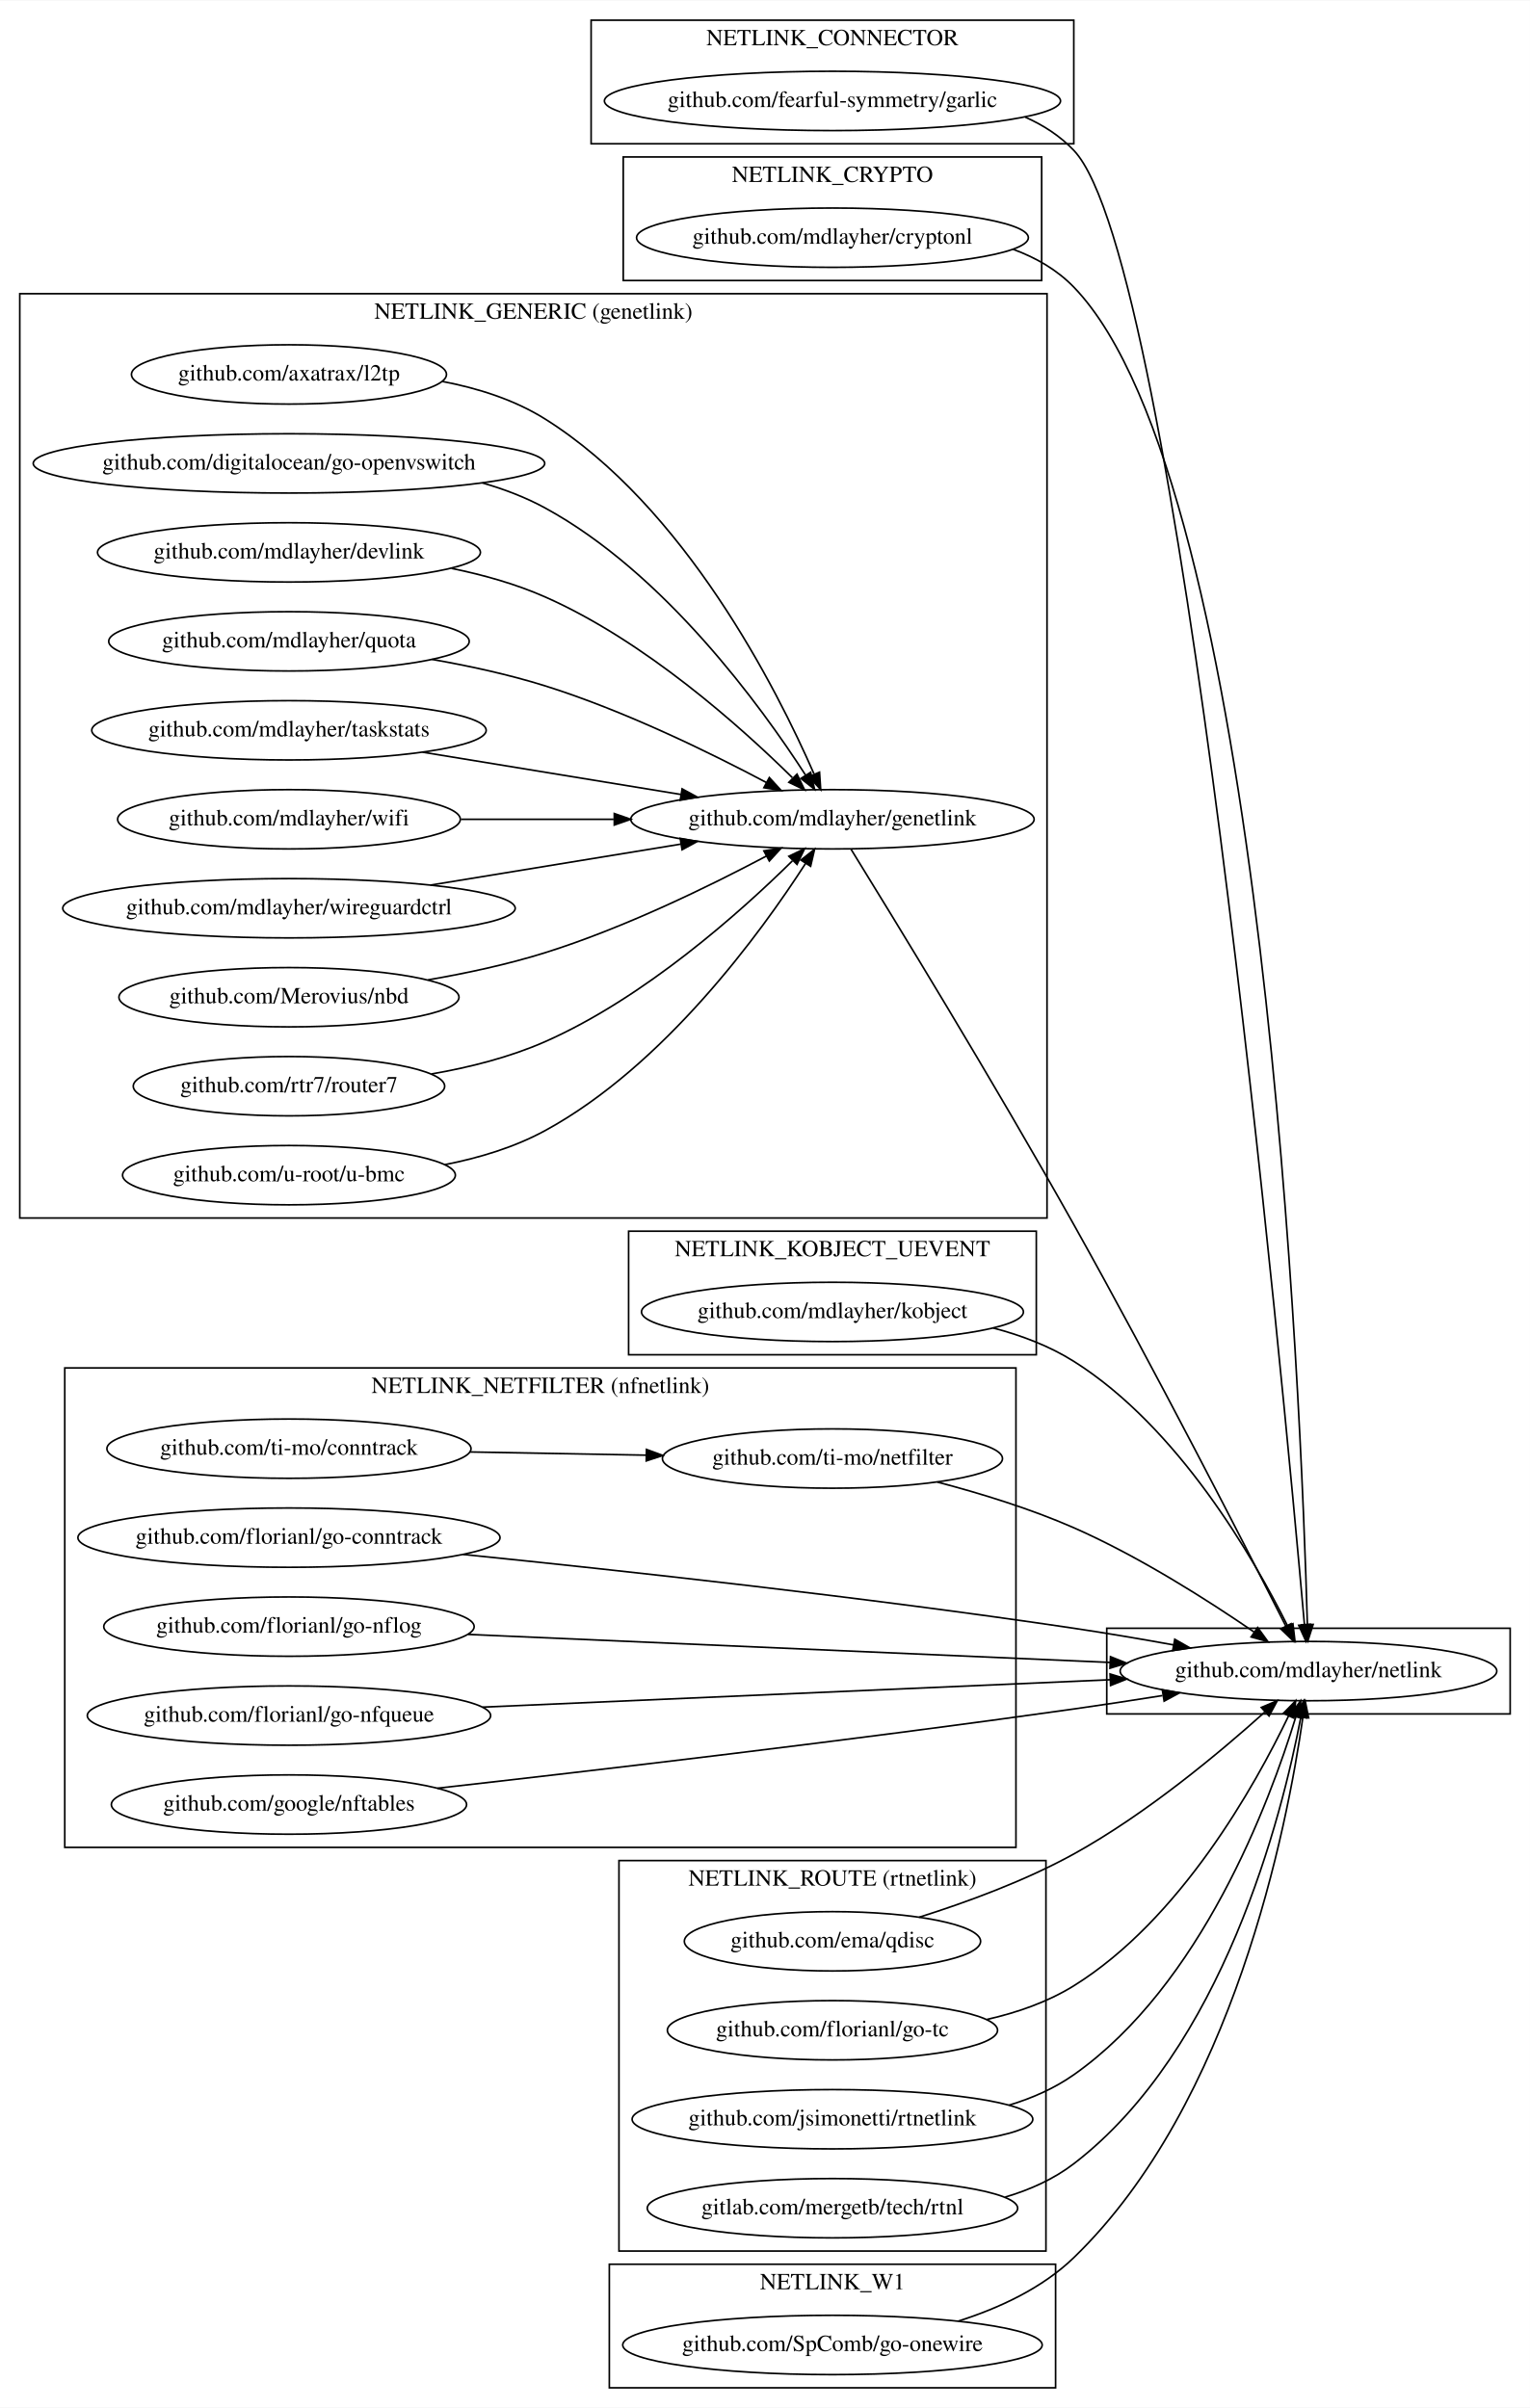
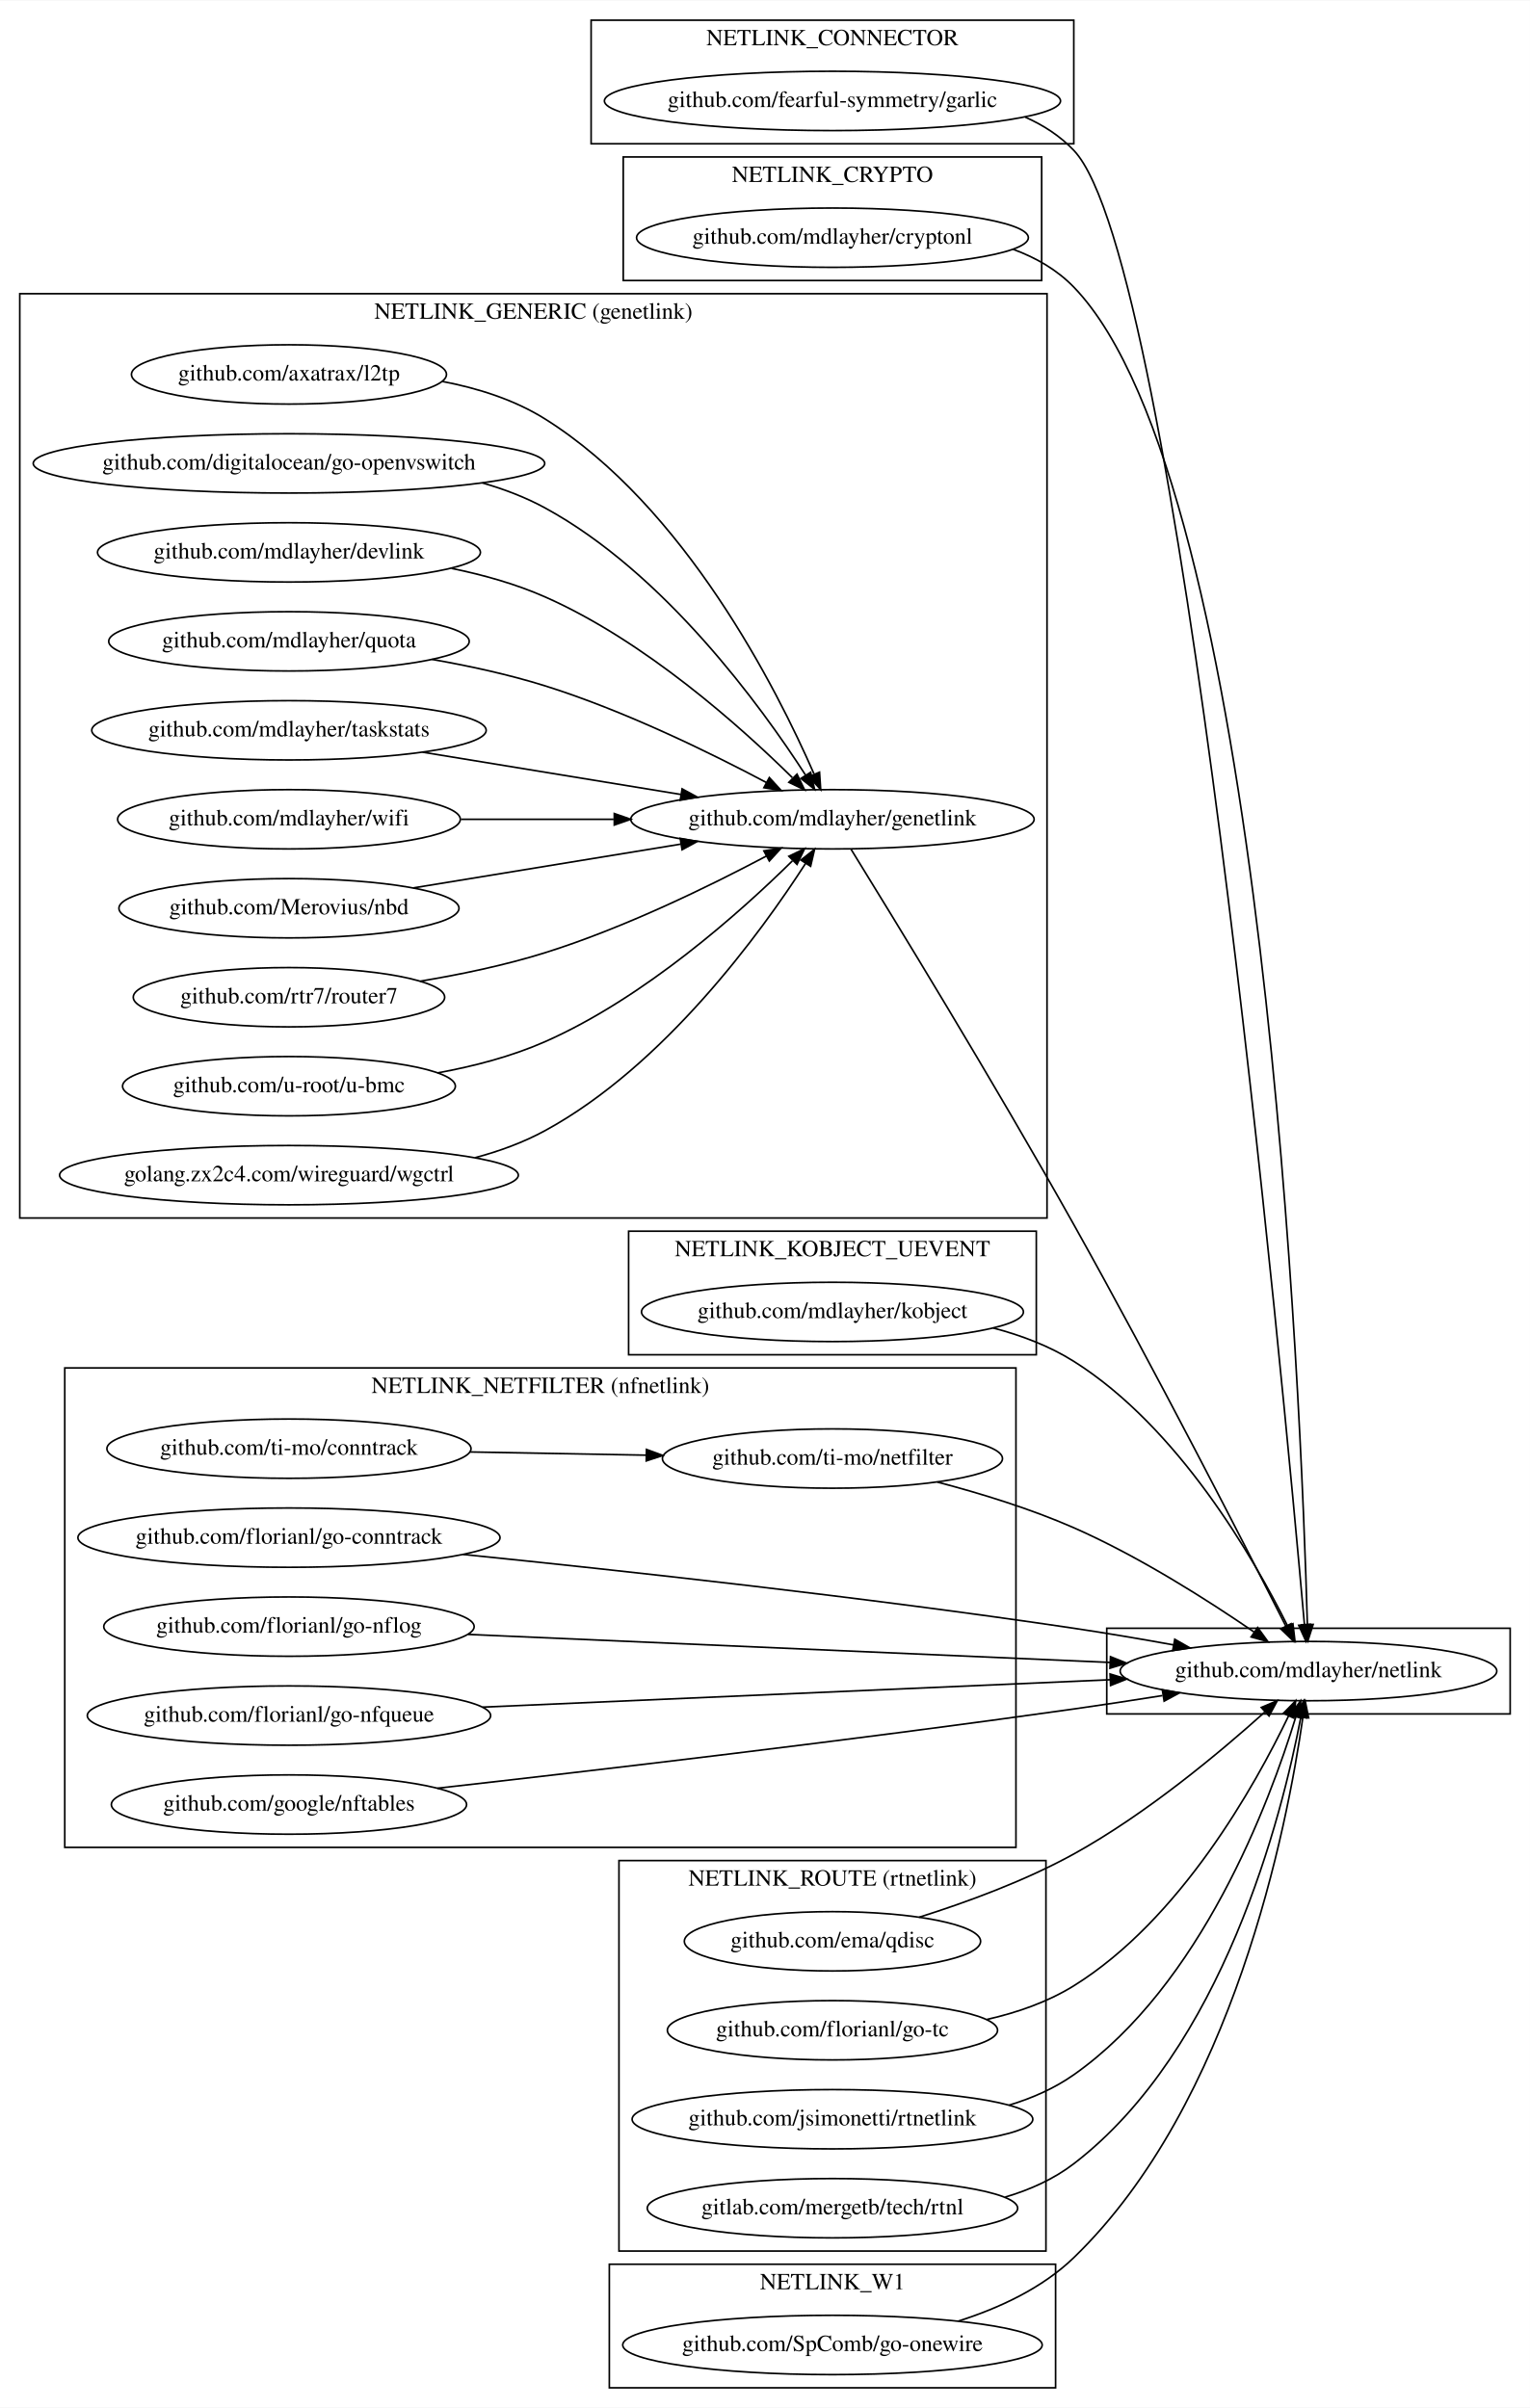
<svg xmlns="http://www.w3.org/2000/svg" xmlns:xlink="http://www.w3.org/1999/xlink" width="928pt" height="1461pt" viewBox="0.00 0.00 928.33 1461.00">
  <g id="graph0" class="graph" transform="scale(1 1) rotate(0) translate(4 1457)">
    <polygon fill="#ffffff" stroke="transparent" points="-4,4 -4,-1457 924.328,-1457 924.328,4 -4,4" />
    <g id="clust1" class="cluster">
      <polygon fill="none" stroke="#000000" points="667.548,-417 667.548,-469 912.328,-469 912.328,-417 667.548,-417" />
    </g>
    <g id="clust2" class="cluster">
      <polygon fill="none" stroke="#000000" points="354.672,-1370 354.672,-1445 647.548,-1445 647.548,-1370 354.672,-1370" />
      <text text-anchor="middle" x="501.11" y="-1429.8" font-family="Times,serif" font-size="14.00" fill="#000000">NETLINK_CONNECTOR</text>
    </g>
    <g id="clust4" class="cluster">
      <polygon fill="none" stroke="#000000" points="374.171,-1287 374.171,-1362 628.05,-1362 628.05,-1287 374.171,-1287" />
      <text text-anchor="middle" x="501.11" y="-1346.8" font-family="Times,serif" font-size="14.00" fill="#000000">NETLINK_CRYPTO</text>
    </g>
    <g id="clust6" class="cluster">
      <polygon fill="none" stroke="#000000" points="8,-718 8,-1279 631.299,-1279 631.299,-718 8,-718" />
      <text text-anchor="middle" x="319.65" y="-1263.8" font-family="Times,serif" font-size="14.00" fill="#000000">NETLINK_GENERIC (genetlink)</text>
    </g>
    <g id="clust8" class="cluster">
      <polygon fill="none" stroke="#000000" points="377.42,-635 377.42,-710 624.8,-710 624.8,-635 377.42,-635" />
      <text text-anchor="middle" x="501.11" y="-694.8" font-family="Times,serif" font-size="14.00" fill="#000000">NETLINK_KOBJECT_UEVENT</text>
    </g>
    <g id="clust10" class="cluster">
      <polygon fill="none" stroke="#000000" points="35.298,-336 35.298,-627 612.451,-627 612.451,-336 35.298,-336" />
      <text text-anchor="middle" x="323.874" y="-611.8" font-family="Times,serif" font-size="14.00" fill="#000000">NETLINK_NETFILTER (nfnetlink)</text>
    </g>
    <g id="clust13" class="cluster">
      <polygon fill="none" stroke="#000000" points="371.571,-91 371.571,-328 630.649,-328 630.649,-91 371.571,-91" />
      <text text-anchor="middle" x="501.11" y="-312.8" font-family="Times,serif" font-size="14.00" fill="#000000">NETLINK_ROUTE (rtnetlink)</text>
    </g>
    <g id="clust15" class="cluster">
      <polygon fill="none" stroke="#000000" points="365.721,-8 365.721,-83 636.499,-83 636.499,-8 365.721,-8" />
      <text text-anchor="middle" x="501.11" y="-67.8" font-family="Times,serif" font-size="14.00" fill="#000000">NETLINK_W1</text>
    </g>
    <g id="node1" class="node">
      <g id="a_node1">
        <a xlink:href="https://github.com/mdlayher/netlink" xlink:title="github.com/mdlayher/netlink">
          <ellipse fill="none" stroke="#000000" cx="789.938" cy="-443" rx="114.28" ry="18" />
          <text text-anchor="middle" x="789.938" y="-439.3" font-family="Times,serif" font-size="14.00" fill="#000000">github.com/mdlayher/netlink</text>
        </a>
      </g>
    </g>
    <g id="node2" class="node">
      <g id="a_node2">
        <a xlink:href="https://github.com/fearful-symmetry/garlic" xlink:title="github.com/fearful-symmetry/garlic">
          <ellipse fill="none" stroke="#000000" cx="501.11" cy="-1396" rx="138.375" ry="18" />
          <text text-anchor="middle" x="501.11" y="-1392.3" font-family="Times,serif" font-size="14.00" fill="#000000">github.com/fearful-symmetry/garlic</text>
        </a>
      </g>
    </g>
    <g id="edge1" class="edge">
      <path fill="none" stroke="#000000" d="M618.09,-1386.168C629.097,-1381.294 639.227,-1374.739 647.548,-1366 711.289,-1299.056 774.458,-618.966 787.495,-471.224" />
      <polygon fill="#000000" stroke="#000000" points="790.991,-471.418 788.379,-461.15 784.018,-470.806 790.991,-471.418" />
    </g>
    <g id="node3" class="node">
      <g id="a_node3">
        <a xlink:href="https://github.com/mdlayher/cryptonl" xlink:title="github.com/mdlayher/cryptonl">
          <ellipse fill="none" stroke="#000000" cx="501.11" cy="-1313" rx="118.879" ry="18" />
          <text text-anchor="middle" x="501.11" y="-1309.3" font-family="Times,serif" font-size="14.00" fill="#000000">github.com/mdlayher/cryptonl</text>
        </a>
      </g>
    </g>
    <g id="edge2" class="edge">
      <path fill="none" stroke="#000000" d="M610.733,-1305.948C624.534,-1300.894 637.359,-1293.543 647.548,-1283 763.273,-1163.253 785.581,-604.297 789.275,-471.404" />
      <polygon fill="#000000" stroke="#000000" points="792.779,-471.315 789.544,-461.226 785.781,-471.129 792.779,-471.315" />
    </g>
    <g id="node4" class="node">
      <g id="a_node4">
        <a xlink:href="https://github.com/mdlayher/genetlink" xlink:title="github.com/mdlayher/genetlink">
          <ellipse fill="none" stroke="#000000" cx="501.11" cy="-960" rx="122.379" ry="18" />
          <text text-anchor="middle" x="501.11" y="-956.3" font-family="Times,serif" font-size="14.00" fill="#000000">github.com/mdlayher/genetlink</text>
        </a>
      </g>
    </g>
    <g id="edge3" class="edge">
      <path fill="none" stroke="#000000" d="M512.282,-941.985C537.235,-901.588 599.111,-800.521 647.548,-714 696.835,-625.96 751.327,-519.464 776.2,-470.302" />
      <polygon fill="#000000" stroke="#000000" points="779.384,-471.76 780.769,-461.256 773.136,-468.604 779.384,-471.76" />
    </g>
    <g id="node5" class="node">
      <g id="a_node5">
        <a xlink:href="https://github.com/axatrax/l2tp" xlink:title="github.com/axatrax/l2tp">
          <ellipse fill="none" stroke="#000000" cx="171.336" cy="-1230" rx="95.583" ry="18" />
          <text text-anchor="middle" x="171.336" y="-1226.3" font-family="Times,serif" font-size="14.00" fill="#000000">github.com/axatrax/l2tp</text>
        </a>
      </g>
    </g>
    <g id="edge4" class="edge">
      <path fill="none" stroke="#000000" d="M264.339,-1225.76C285.995,-1221.634 308.121,-1214.635 326.672,-1203 411.433,-1149.843 467.411,-1039.07 489.924,-987.507" />
      <polygon fill="#000000" stroke="#000000" points="493.268,-988.589 493.979,-978.018 486.831,-985.838 493.268,-988.589" />
    </g>
    <g id="node6" class="node">
      <g id="a_node6">
        <a xlink:href="https://github.com/digitalocean/go-openvswitch" xlink:title="github.com/digitalocean/go-openvswitch">
          <ellipse fill="none" stroke="#000000" cx="171.336" cy="-1176" rx="155.173" ry="18" />
          <text text-anchor="middle" x="171.336" y="-1172.3" font-family="Times,serif" font-size="14.00" fill="#000000">github.com/digitalocean/go-openvswitch</text>
        </a>
      </g>
    </g>
    <g id="edge5" class="edge">
      <path fill="none" stroke="#000000" d="M288.675,-1164.173C301.933,-1160.365 314.894,-1155.416 326.672,-1149 399.005,-1109.6 457.668,-1028.849 484.804,-986.796" />
      <polygon fill="#000000" stroke="#000000" points="487.859,-988.515 490.261,-978.196 481.948,-984.764 487.859,-988.515" />
    </g>
    <g id="node7" class="node">
      <g id="a_node7">
        <a xlink:href="https://github.com/mdlayher/devlink" xlink:title="github.com/mdlayher/devlink">
          <ellipse fill="none" stroke="#000000" cx="171.336" cy="-1122" rx="116.18" ry="18" />
          <text text-anchor="middle" x="171.336" y="-1118.3" font-family="Times,serif" font-size="14.00" fill="#000000">github.com/mdlayher/devlink</text>
        </a>
      </g>
    </g>
    <g id="edge6" class="edge">
      <path fill="none" stroke="#000000" d="M270.007,-1112.281C289.303,-1108.333 309.016,-1102.787 326.672,-1095 387.075,-1068.361 445.229,-1016.381 476.773,-985.27" />
      <polygon fill="#000000" stroke="#000000" points="479.608,-987.384 484.204,-977.838 474.658,-982.434 479.608,-987.384" />
    </g>
    <g id="node8" class="node">
      <g id="a_node8">
        <a xlink:href="https://github.com/mdlayher/quota" xlink:title="github.com/mdlayher/quota">
          <ellipse fill="none" stroke="#000000" cx="171.336" cy="-1068" rx="109.381" ry="18" />
          <text text-anchor="middle" x="171.336" y="-1064.3" font-family="Times,serif" font-size="14.00" fill="#000000">github.com/mdlayher/quota</text>
        </a>
      </g>
    </g>
    <g id="edge7" class="edge">
      <path fill="none" stroke="#000000" d="M258.164,-1057.045C280.751,-1053.075 304.86,-1047.829 326.672,-1041 374.644,-1025.981 426.52,-1000.615 461.118,-982.264" />
      <polygon fill="#000000" stroke="#000000" points="462.802,-985.333 469.964,-977.525 459.497,-979.163 462.802,-985.333" />
    </g>
    <g id="node9" class="node">
      <g id="a_node9">
        <a xlink:href="https://github.com/mdlayher/taskstats" xlink:title="github.com/mdlayher/taskstats">
          <ellipse fill="none" stroke="#000000" cx="171.336" cy="-1014" rx="119.679" ry="18" />
          <text text-anchor="middle" x="171.336" y="-1010.3" font-family="Times,serif" font-size="14.00" fill="#000000">github.com/mdlayher/taskstats</text>
        </a>
      </g>
    </g>
    <g id="edge8" class="edge">
      <path fill="none" stroke="#000000" d="M252.43,-1000.721C299.889,-992.95 359.962,-983.113 409.175,-975.054" />
      <polygon fill="#000000" stroke="#000000" points="409.881,-978.485 419.184,-973.415 408.75,-971.577 409.881,-978.485" />
    </g>
    <g id="node10" class="node">
      <g id="a_node10">
        <a xlink:href="https://github.com/mdlayher/wifi" xlink:title="github.com/mdlayher/wifi">
          <ellipse fill="none" stroke="#000000" cx="171.336" cy="-960" rx="103.981" ry="18" />
          <text text-anchor="middle" x="171.336" y="-956.3" font-family="Times,serif" font-size="14.00" fill="#000000">github.com/mdlayher/wifi</text>
        </a>
      </g>
    </g>
    <g id="edge9" class="edge">
      <path fill="none" stroke="#000000" d="M275.679,-960C305.093,-960 337.492,-960 368.332,-960" />
      <polygon fill="#000000" stroke="#000000" points="368.725,-963.5 378.725,-960 368.724,-956.5 368.725,-963.5" />
    </g>
    <g id="node11" class="node">
      <g id="a_node11">
-         <a xlink:href="https://github.com/mdlayher/wireguardctrl" xlink:title="github.com/mdlayher/wireguardctrl">
-           <ellipse fill="none" stroke="#000000" cx="171.336" cy="-906" rx="137.276" ry="18" />
-           <text text-anchor="middle" x="171.336" y="-902.3" font-family="Times,serif" font-size="14.00" fill="#000000">github.com/mdlayher/wireguardctrl</text>
+         <a xlink:href="https://github.com/Merovius/nbd" xlink:title="github.com/Merovius/nbd">
+           <ellipse fill="none" stroke="#000000" cx="171.336" cy="-906" rx="103.182" ry="18" />
+           <text text-anchor="middle" x="171.336" y="-902.3" font-family="Times,serif" font-size="14.00" fill="#000000">github.com/Merovius/nbd</text>
        </a>
      </g>
    </g>
    <g id="edge10" class="edge">
-       <path fill="none" stroke="#000000" d="M257.12,-920.047C303.8,-927.691 361.565,-937.15 409.17,-944.945" />
-       <polygon fill="#000000" stroke="#000000" points="408.732,-948.42 419.166,-946.582 409.863,-941.512 408.732,-948.42" />
+       <path fill="none" stroke="#000000" d="M246.993,-918.389C295.216,-926.285 358.01,-936.567 409.11,-944.935" />
+       <polygon fill="#000000" stroke="#000000" points="408.733,-948.42 419.167,-946.582 409.864,-941.512 408.733,-948.42" />
    </g>
    <g id="node12" class="node">
      <g id="a_node12">
-         <a xlink:href="https://github.com/Merovius/nbd" xlink:title="github.com/Merovius/nbd">
-           <ellipse fill="none" stroke="#000000" cx="171.336" cy="-852" rx="103.182" ry="18" />
-           <text text-anchor="middle" x="171.336" y="-848.3" font-family="Times,serif" font-size="14.00" fill="#000000">github.com/Merovius/nbd</text>
+         <a xlink:href="https://github.com/rtr7/router7" xlink:title="github.com/rtr7/router7">
+           <ellipse fill="none" stroke="#000000" cx="171.336" cy="-852" rx="94.484" ry="18" />
+           <text text-anchor="middle" x="171.336" y="-848.3" font-family="Times,serif" font-size="14.00" fill="#000000">github.com/rtr7/router7</text>
        </a>
      </g>
    </g>
    <g id="edge11" class="edge">
-       <path fill="none" stroke="#000000" d="M255.736,-862.532C279.016,-866.55 304.077,-871.926 326.672,-879 374.644,-894.019 426.52,-919.385 461.118,-937.736" />
+       <path fill="none" stroke="#000000" d="M250.919,-861.715C275.528,-865.812 302.509,-871.435 326.672,-879 374.644,-894.019 426.52,-919.385 461.118,-937.736" />
      <polygon fill="#000000" stroke="#000000" points="459.497,-940.837 469.964,-942.475 462.802,-934.667 459.497,-940.837" />
    </g>
    <g id="node13" class="node">
      <g id="a_node13">
-         <a xlink:href="https://github.com/rtr7/router7" xlink:title="github.com/rtr7/router7">
-           <ellipse fill="none" stroke="#000000" cx="171.336" cy="-798" rx="94.484" ry="18" />
-           <text text-anchor="middle" x="171.336" y="-794.3" font-family="Times,serif" font-size="14.00" fill="#000000">github.com/rtr7/router7</text>
+         <a xlink:href="https://github.com/u-root/u-bmc" xlink:title="github.com/u-root/u-bmc">
+           <ellipse fill="none" stroke="#000000" cx="171.336" cy="-798" rx="100.983" ry="18" />
+           <text text-anchor="middle" x="171.336" y="-794.3" font-family="Times,serif" font-size="14.00" fill="#000000">github.com/u-root/u-bmc</text>
        </a>
      </g>
    </g>
    <g id="edge12" class="edge">
-       <path fill="none" stroke="#000000" d="M257.77,-805.409C280.822,-809.409 305.259,-815.556 326.672,-825 387.075,-851.639 445.229,-903.619 476.773,-934.73" />
+       <path fill="none" stroke="#000000" d="M261.42,-806.059C283.386,-810.065 306.386,-816.053 326.672,-825 387.075,-851.639 445.229,-903.619 476.773,-934.73" />
      <polygon fill="#000000" stroke="#000000" points="474.658,-937.566 484.204,-942.162 479.608,-932.616 474.658,-937.566" />
    </g>
    <g id="node14" class="node">
      <g id="a_node14">
-         <a xlink:href="https://github.com/u-root/u-bmc" xlink:title="github.com/u-root/u-bmc">
-           <ellipse fill="none" stroke="#000000" cx="171.336" cy="-744" rx="100.983" ry="18" />
-           <text text-anchor="middle" x="171.336" y="-740.3" font-family="Times,serif" font-size="14.00" fill="#000000">github.com/u-root/u-bmc</text>
+         <a xlink:href="https://golang.zx2c4.com/wireguard/wgctrl" xlink:title="golang.zx2c4.com/wireguard/wgctrl">
+           <ellipse fill="none" stroke="#000000" cx="171.336" cy="-744" rx="139.175" ry="18" />
+           <text text-anchor="middle" x="171.336" y="-740.3" font-family="Times,serif" font-size="14.00" fill="#000000">golang.zx2c4.com/wireguard/wgctrl</text>
        </a>
      </g>
    </g>
    <g id="edge13" class="edge">
-       <path fill="none" stroke="#000000" d="M265.819,-750.354C286.736,-754.458 308.163,-760.918 326.672,-771 399.005,-810.4 457.668,-891.151 484.804,-933.204" />
+       <path fill="none" stroke="#000000" d="M284.2,-754.587C299.009,-758.543 313.572,-763.864 326.672,-771 399.005,-810.4 457.668,-891.151 484.804,-933.204" />
      <polygon fill="#000000" stroke="#000000" points="481.948,-935.236 490.261,-941.804 487.859,-931.485 481.948,-935.236" />
    </g>
    <g id="node15" class="node">
      <g id="a_node15">
        <a xlink:href="https://github.com/mdlayher/kobject" xlink:title="github.com/mdlayher/kobject">
          <ellipse fill="none" stroke="#000000" cx="501.11" cy="-661" rx="115.88" ry="18" />
          <text text-anchor="middle" x="501.11" y="-657.3" font-family="Times,serif" font-size="14.00" fill="#000000">github.com/mdlayher/kobject</text>
        </a>
      </g>
    </g>
    <g id="edge14" class="edge">
      <path fill="none" stroke="#000000" d="M598.653,-651.247C615.797,-646.743 632.838,-640.27 647.548,-631 711.016,-591.003 756.574,-511.953 777.347,-470.242" />
      <polygon fill="#000000" stroke="#000000" points="780.514,-471.734 781.747,-461.211 774.221,-468.668 780.514,-471.734" />
    </g>
    <g id="node16" class="node">
      <g id="a_node16">
        <a xlink:href="https://github.com/florianl/go-conntrack" xlink:title="github.com/florianl/go-conntrack">
          <ellipse fill="none" stroke="#000000" cx="171.336" cy="-524" rx="128.077" ry="18" />
          <text text-anchor="middle" x="171.336" y="-520.3" font-family="Times,serif" font-size="14.00" fill="#000000">github.com/florianl/go-conntrack</text>
        </a>
      </g>
    </g>
    <g id="edge15" class="edge">
      <path fill="none" stroke="#000000" d="M277.047,-513.8C373.722,-503.995 520.572,-487.904 647.548,-469 667.216,-466.072 688.33,-462.47 708.116,-458.89" />
      <polygon fill="#000000" stroke="#000000" points="708.81,-462.321 718.018,-457.081 707.552,-455.435 708.81,-462.321" />
    </g>
    <g id="node17" class="node">
      <g id="a_node17">
        <a xlink:href="https://github.com/florianl/go-nflog" xlink:title="github.com/florianl/go-nflog">
          <ellipse fill="none" stroke="#000000" cx="171.336" cy="-470" rx="112.38" ry="18" />
          <text text-anchor="middle" x="171.336" y="-466.3" font-family="Times,serif" font-size="14.00" fill="#000000">github.com/florianl/go-nflog</text>
        </a>
      </g>
    </g>
    <g id="edge16" class="edge">
      <path fill="none" stroke="#000000" d="M280.151,-465.251C389.185,-460.492 556.624,-453.183 669.573,-448.253" />
      <polygon fill="#000000" stroke="#000000" points="669.81,-451.747 679.648,-447.814 669.505,-444.753 669.81,-451.747" />
    </g>
    <g id="node18" class="node">
      <g id="a_node18">
        <a xlink:href="https://github.com/florianl/go-nfqueue" xlink:title="github.com/florianl/go-nfqueue">
          <ellipse fill="none" stroke="#000000" cx="171.336" cy="-416" rx="122.379" ry="18" />
          <text text-anchor="middle" x="171.336" y="-412.3" font-family="Times,serif" font-size="14.00" fill="#000000">github.com/florianl/go-nfqueue</text>
        </a>
      </g>
    </g>
    <g id="edge17" class="edge">
      <path fill="none" stroke="#000000" d="M288.782,-421.126C397.859,-425.887 559.547,-432.944 669.556,-437.746" />
      <polygon fill="#000000" stroke="#000000" points="669.561,-441.249 679.704,-438.189 669.866,-434.256 669.561,-441.249" />
    </g>
    <g id="node19" class="node">
      <g id="a_node19">
        <a xlink:href="https://github.com/google/nftables" xlink:title="github.com/google/nftables">
          <ellipse fill="none" stroke="#000000" cx="171.336" cy="-362" rx="107.781" ry="18" />
          <text text-anchor="middle" x="171.336" y="-358.3" font-family="Times,serif" font-size="14.00" fill="#000000">github.com/google/nftables</text>
        </a>
      </g>
    </g>
    <g id="edge18" class="edge">
      <path fill="none" stroke="#000000" d="M261.439,-371.916C357.304,-382.713 513.338,-400.995 647.548,-420 664.958,-422.465 683.529,-425.309 701.316,-428.137" />
      <polygon fill="#000000" stroke="#000000" points="701.255,-431.672 711.683,-429.798 702.363,-424.76 701.255,-431.672" />
    </g>
    <g id="node20" class="node">
      <g id="a_node20">
        <a xlink:href="https://github.com/ti-mo/netfilter" xlink:title="github.com/ti-mo/netfilter">
          <ellipse fill="none" stroke="#000000" cx="501.11" cy="-572" rx="103.182" ry="18" />
          <text text-anchor="middle" x="501.11" y="-568.3" font-family="Times,serif" font-size="14.00" fill="#000000">github.com/ti-mo/netfilter</text>
        </a>
      </g>
    </g>
    <g id="edge19" class="edge">
      <path fill="none" stroke="#000000" d="M564.765,-557.732C590.967,-550.844 621.275,-541.541 647.548,-530 687.209,-512.578 729.118,-485.826 757.117,-466.587" />
      <polygon fill="#000000" stroke="#000000" points="759.124,-469.455 765.342,-460.877 755.132,-463.705 759.124,-469.455" />
    </g>
    <g id="node21" class="node">
      <g id="a_node21">
        <a xlink:href="https://github.com/ti-mo/conntrack" xlink:title="github.com/ti-mo/conntrack">
          <ellipse fill="none" stroke="#000000" cx="171.336" cy="-578" rx="110.48" ry="18" />
          <text text-anchor="middle" x="171.336" y="-574.3" font-family="Times,serif" font-size="14.00" fill="#000000">github.com/ti-mo/conntrack</text>
        </a>
      </g>
    </g>
    <g id="edge20" class="edge">
      <path fill="none" stroke="#000000" d="M281.146,-576.002C315.508,-575.377 353.476,-574.686 388.058,-574.057" />
      <polygon fill="#000000" stroke="#000000" points="388.258,-577.554 398.193,-573.872 388.131,-570.555 388.258,-577.554" />
    </g>
    <g id="node22" class="node">
      <g id="a_node22">
        <a xlink:href="https://github.com/ema/qdisc" xlink:title="github.com/ema/qdisc">
          <ellipse fill="none" stroke="#000000" cx="501.11" cy="-279" rx="89.885" ry="18" />
          <text text-anchor="middle" x="501.11" y="-275.3" font-family="Times,serif" font-size="14.00" fill="#000000">github.com/ema/qdisc</text>
        </a>
      </g>
    </g>
    <g id="edge21" class="edge">
      <path fill="none" stroke="#000000" d="M553.663,-293.594C582.359,-302.639 617.965,-315.658 647.548,-332 691.497,-356.279 736.197,-393.635 763.5,-418.196" />
      <polygon fill="#000000" stroke="#000000" points="761.307,-420.932 771.059,-425.07 766.016,-415.753 761.307,-420.932" />
    </g>
    <g id="node23" class="node">
      <g id="a_node23">
        <a xlink:href="https://github.com/florianl/go-tc" xlink:title="github.com/florianl/go-tc">
          <ellipse fill="none" stroke="#000000" cx="501.11" cy="-225" rx="100.182" ry="18" />
          <text text-anchor="middle" x="501.11" y="-221.3" font-family="Times,serif" font-size="14.00" fill="#000000">github.com/florianl/go-tc</text>
        </a>
      </g>
    </g>
    <g id="edge22" class="edge">
      <path fill="none" stroke="#000000" d="M594.815,-231.563C613.242,-235.737 631.741,-242.172 647.548,-252 712.232,-292.217 757.537,-373.411 777.872,-415.816" />
      <polygon fill="#000000" stroke="#000000" points="774.754,-417.412 782.167,-424.982 781.093,-414.442 774.754,-417.412" />
    </g>
    <g id="node24" class="node">
      <g id="a_node24">
        <a xlink:href="https://github.com/jsimonetti/rtnetlink" xlink:title="github.com/jsimonetti/rtnetlink">
          <ellipse fill="none" stroke="#000000" cx="501.11" cy="-171" rx="121.578" ry="18" />
          <text text-anchor="middle" x="501.11" y="-167.3" font-family="Times,serif" font-size="14.00" fill="#000000">github.com/jsimonetti/rtnetlink</text>
        </a>
      </g>
    </g>
    <g id="edge23" class="edge">
      <path fill="none" stroke="#000000" d="M608.293,-179.546C622.287,-183.795 635.815,-189.742 647.548,-198 724.892,-252.441 766.373,-363.291 782.235,-415.119" />
      <polygon fill="#000000" stroke="#000000" points="778.953,-416.361 785.152,-424.953 785.664,-414.371 778.953,-416.361" />
    </g>
    <g id="node25" class="node">
      <g id="a_node25">
        <a xlink:href="https://gitlab.com/mergetb/tech/rtnl" xlink:title="gitlab.com/mergetb/tech/rtnl">
          <ellipse fill="none" stroke="#000000" cx="501.11" cy="-117" rx="112.38" ry="18" />
          <text text-anchor="middle" x="501.11" y="-113.3" font-family="Times,serif" font-size="14.00" fill="#000000">gitlab.com/mergetb/tech/rtnl</text>
        </a>
      </g>
    </g>
    <g id="edge24" class="edge">
      <path fill="none" stroke="#000000" d="M605.921,-123.755C620.901,-128.169 635.343,-134.638 647.548,-144 738.138,-213.49 773.864,-355.082 785.333,-415.106" />
      <polygon fill="#000000" stroke="#000000" points="781.901,-415.796 787.143,-425.002 788.787,-414.536 781.901,-415.796" />
    </g>
    <g id="node26" class="node">
      <g id="a_node26">
        <a xlink:href="https://github.com/SpComb/go-onewire" xlink:title="github.com/SpComb/go-onewire">
          <ellipse fill="none" stroke="#000000" cx="501.11" cy="-34" rx="127.278" ry="18" />
          <text text-anchor="middle" x="501.11" y="-30.3" font-family="Times,serif" font-size="14.00" fill="#000000">github.com/SpComb/go-onewire</text>
        </a>
      </g>
    </g>
    <g id="edge25" class="edge">
      <path fill="none" stroke="#000000" d="M577.457,-48.473C602.316,-56.37 628.406,-68.484 647.548,-87 744.309,-180.599 777.053,-348.493 786.538,-414.879" />
      <polygon fill="#000000" stroke="#000000" points="783.098,-415.555 787.913,-424.992 790.034,-414.612 783.098,-415.555" />
    </g>
  </g>
</svg>
